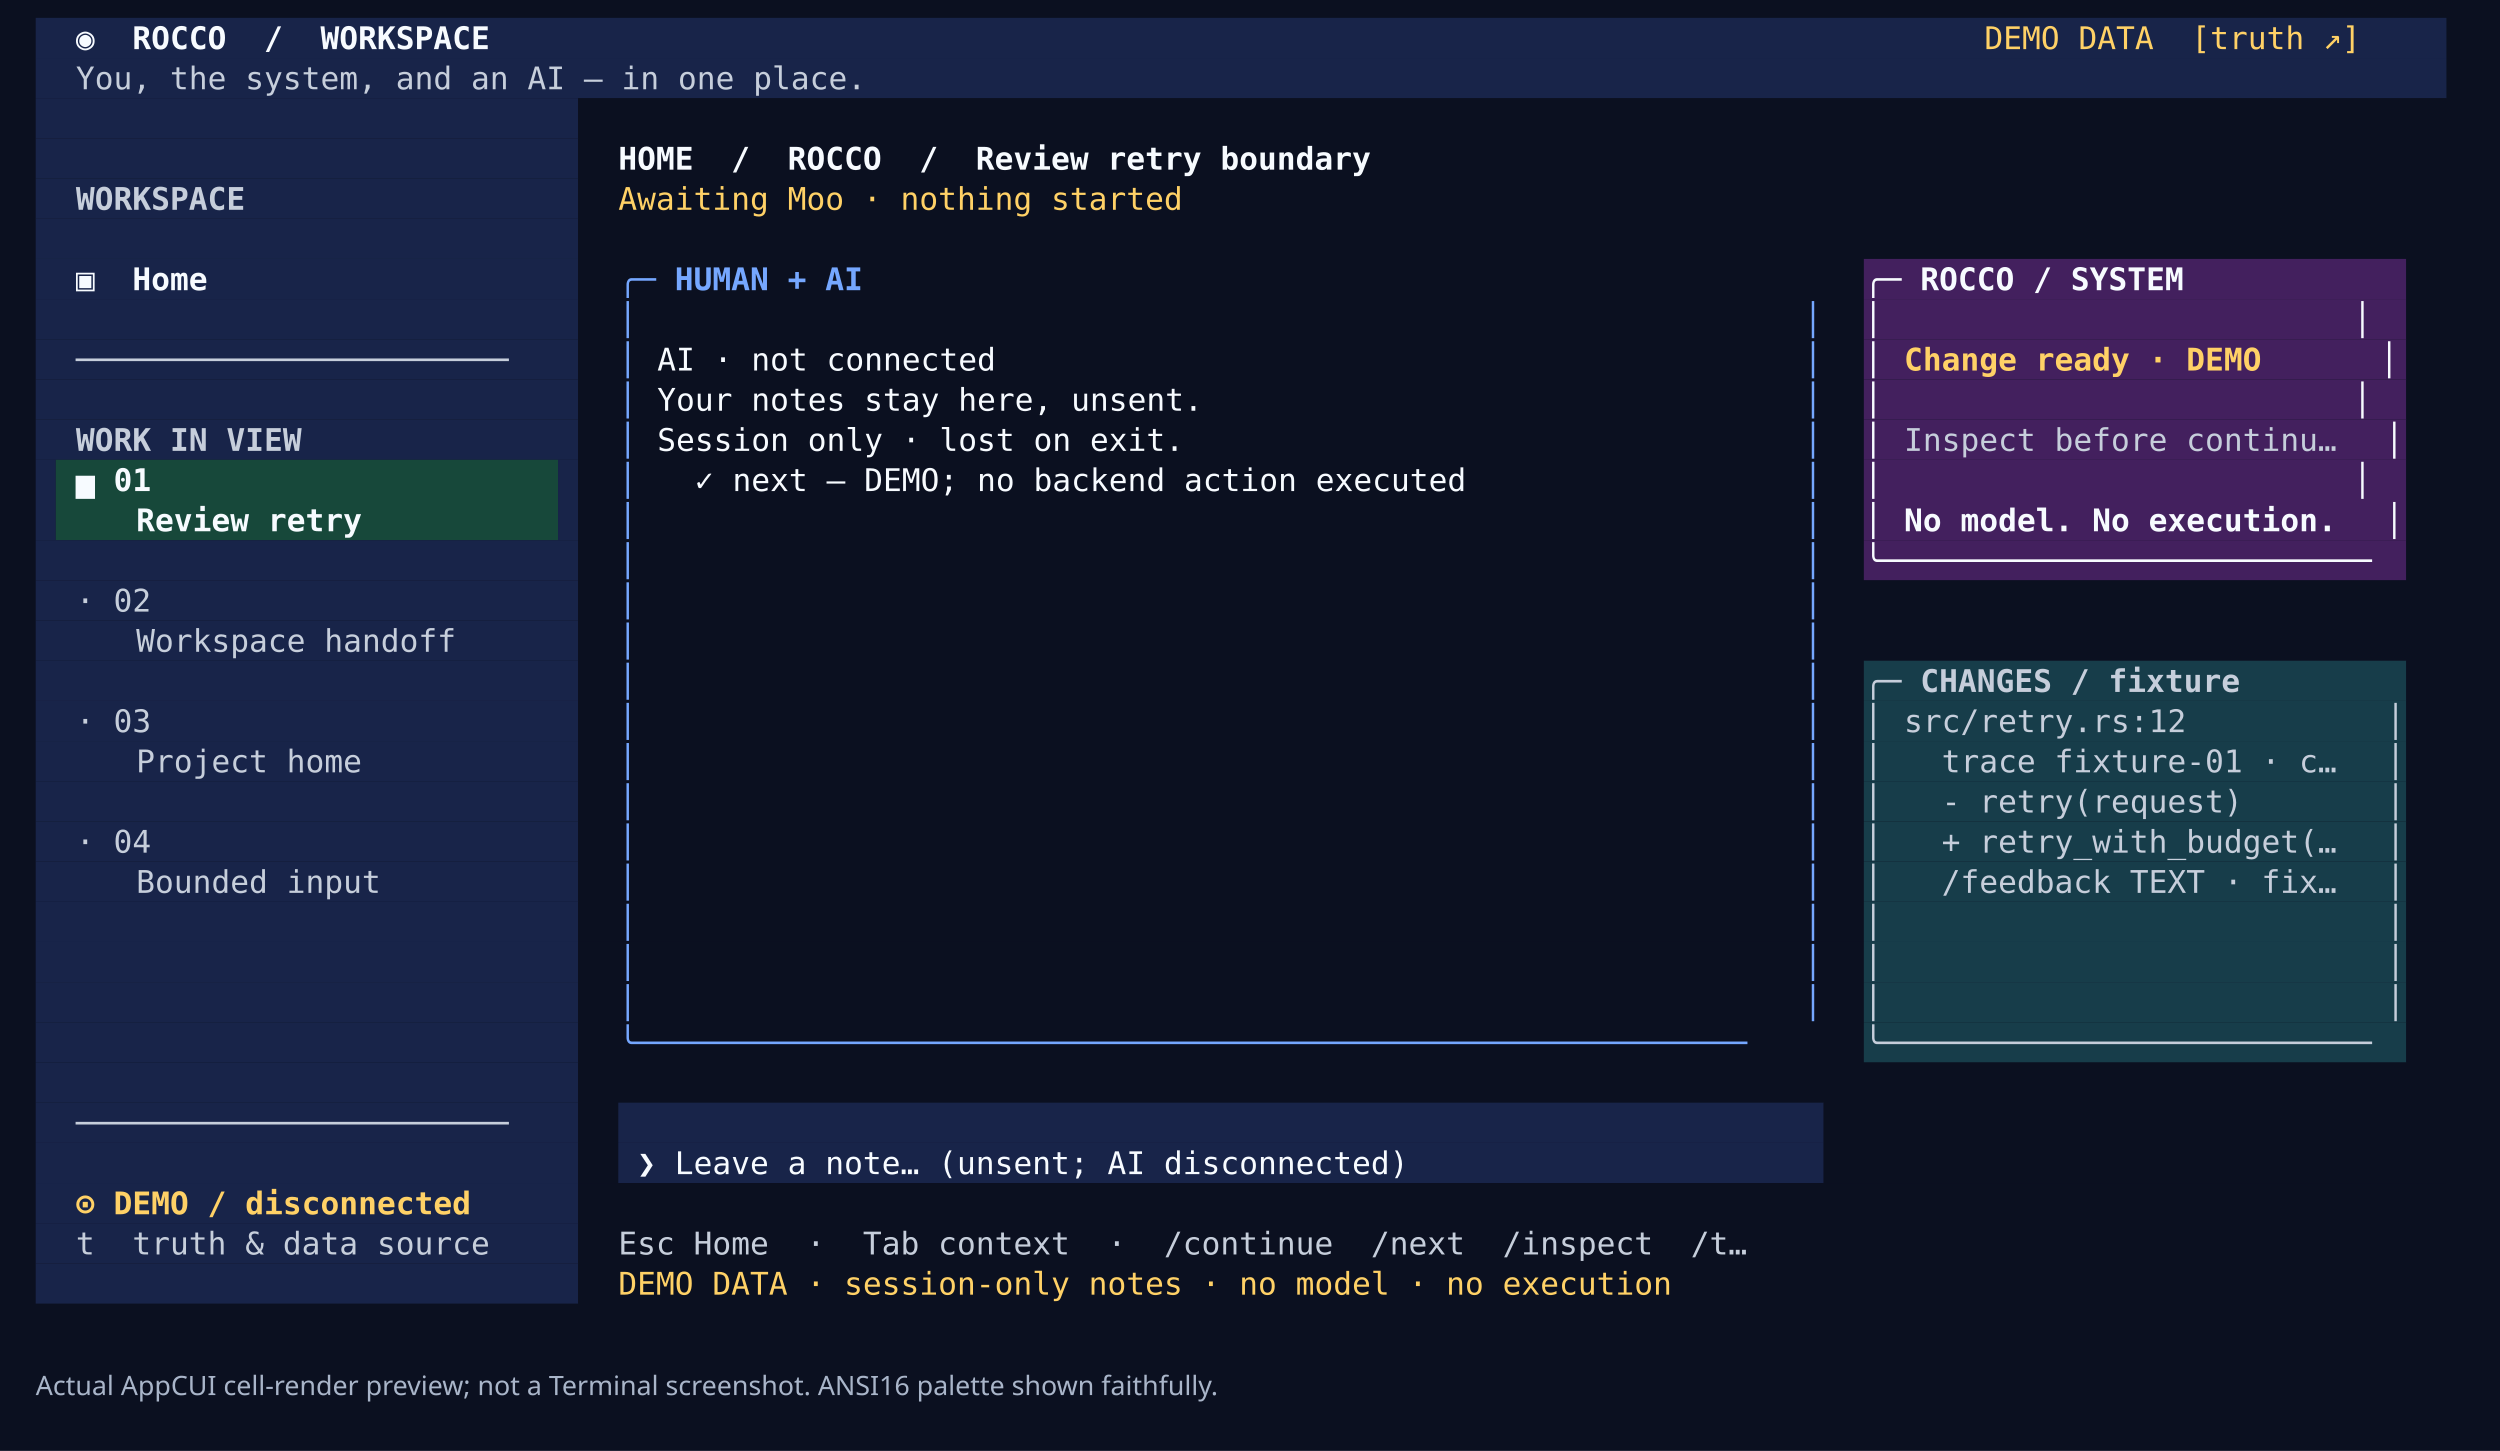
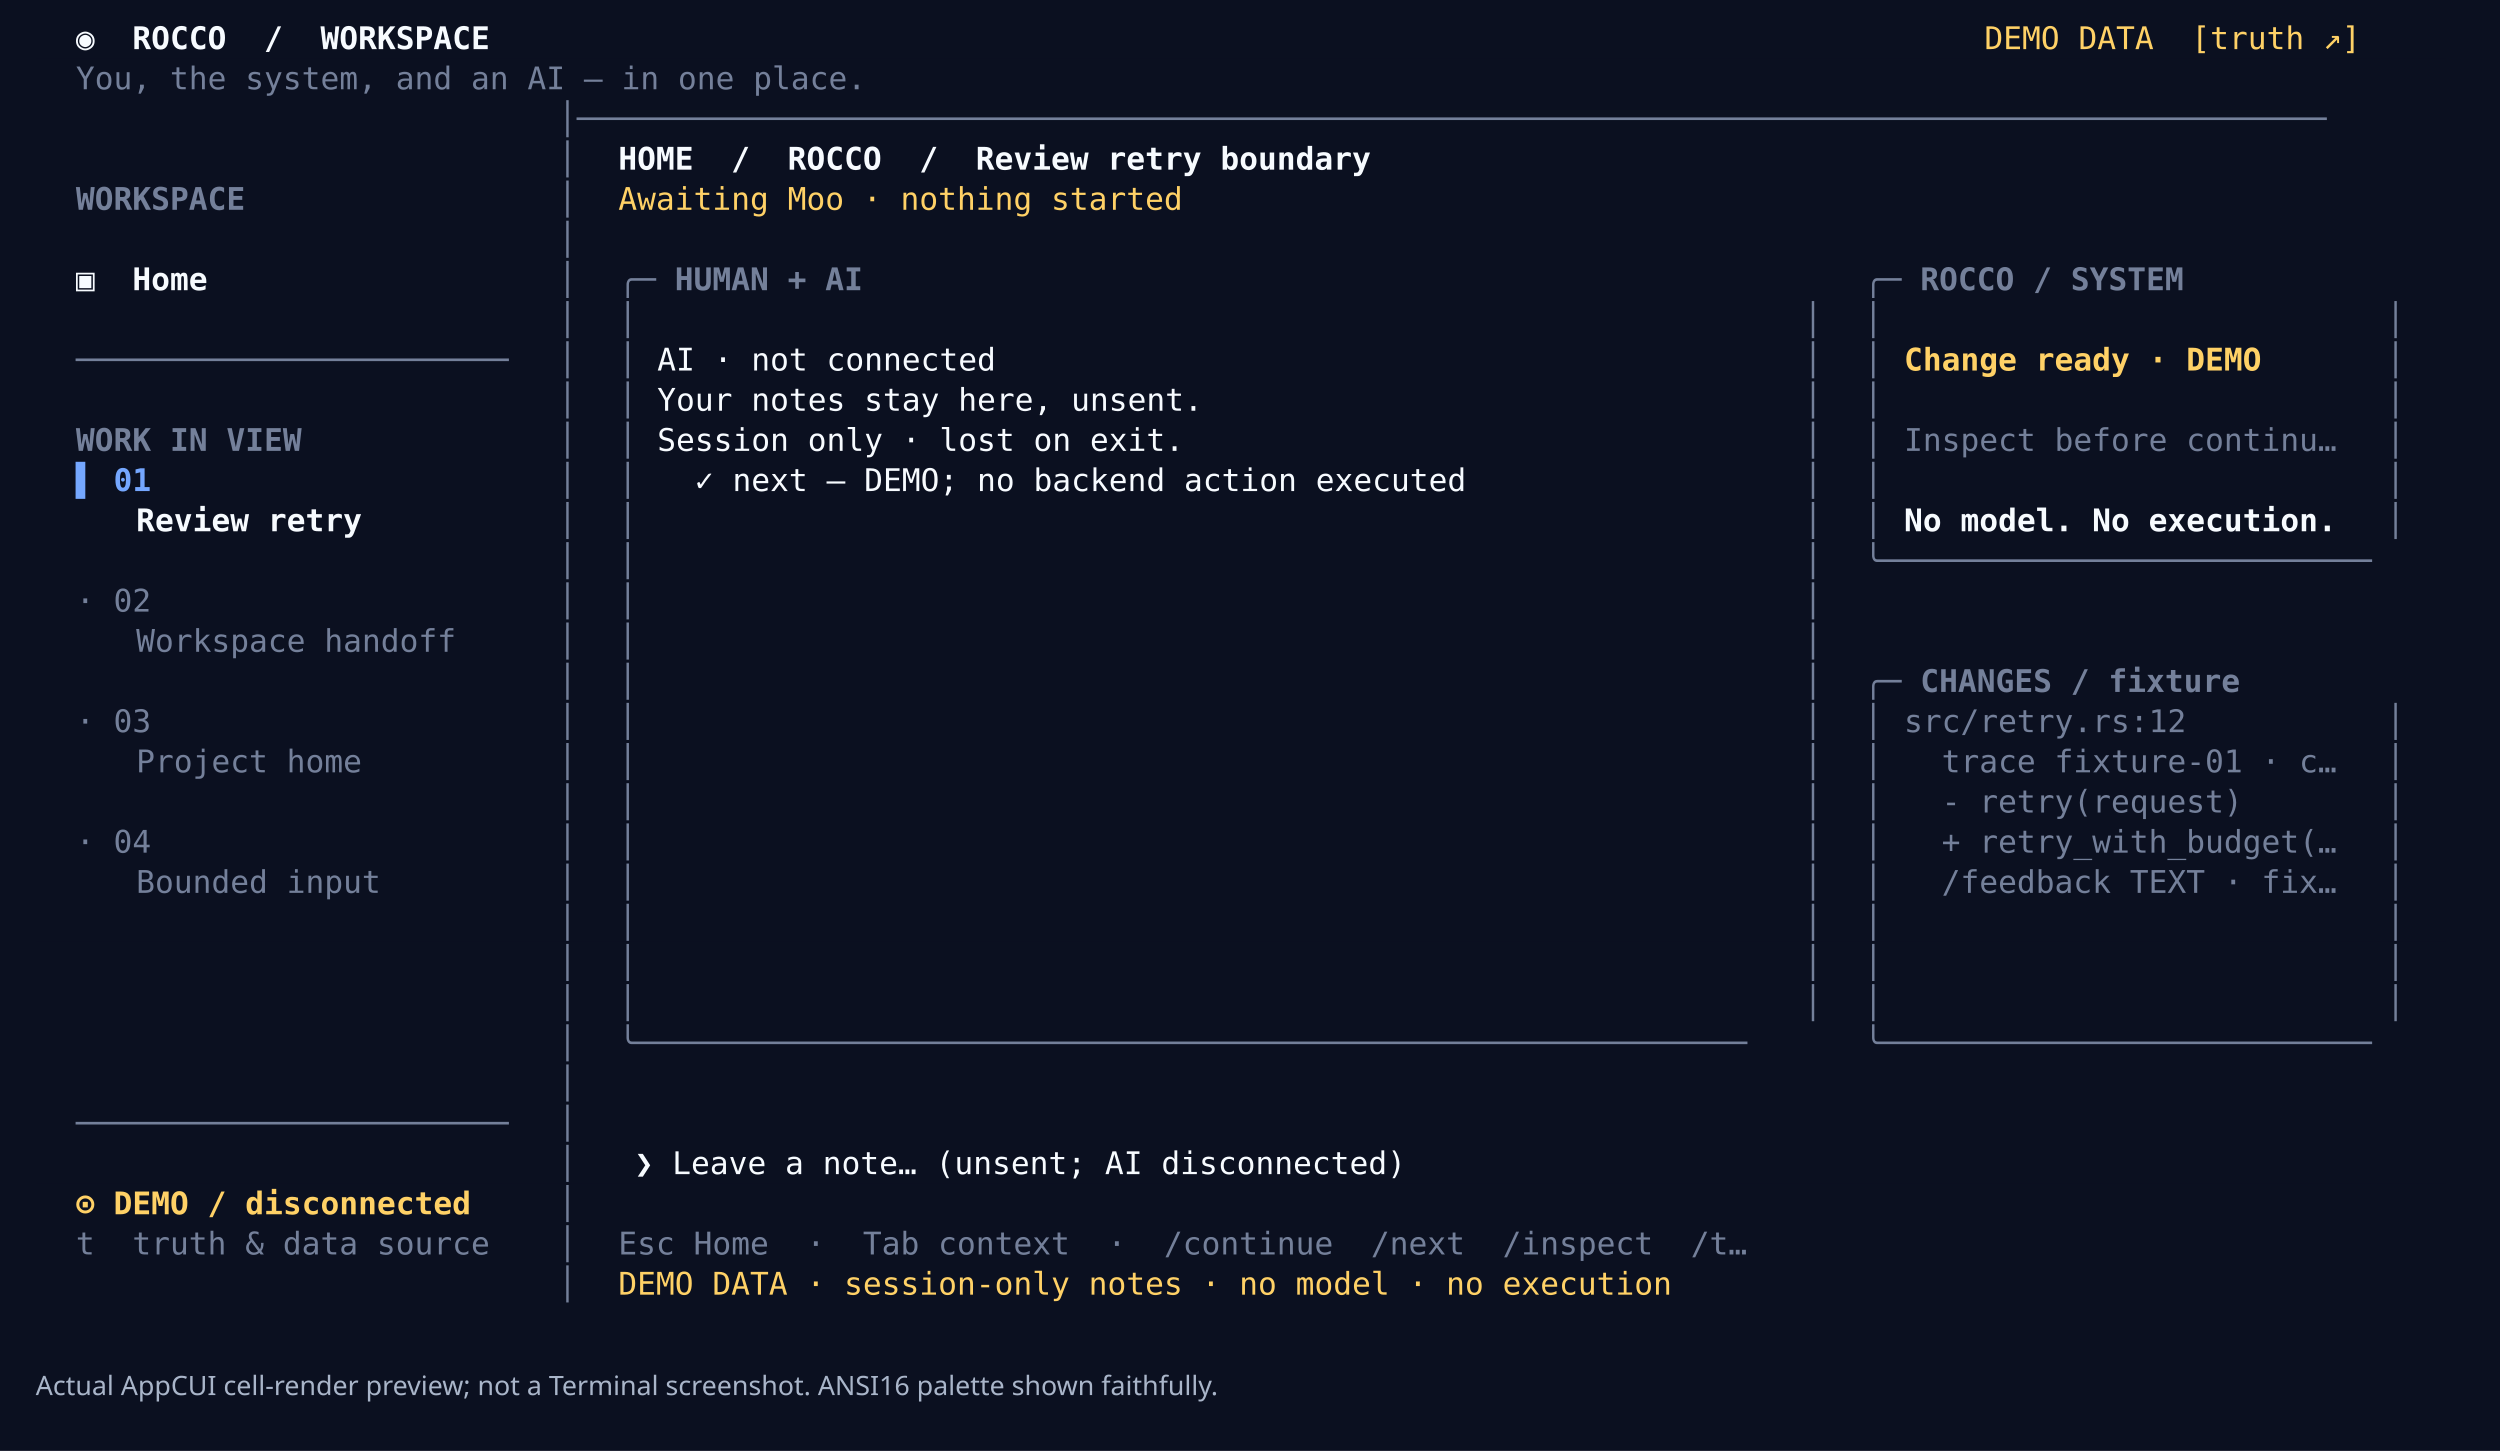
<svg xmlns="http://www.w3.org/2000/svg" width="1120" height="650" viewBox="0 0 1120 650">
  <rect width="1120" height="650" fill="#0b1020" />
-   <rect x="16" y="8" width="1080" height="18" fill="#182449" />
+   <rect x="16" y="8" width="1080" height="18" fill="#0b1020" />
  <text x="34" y="22" fill="#f7fbff" font-family="Menlo,monospace" font-size="14" xml:space="preserve" font-weight="700">◉  ROCCO  /  WORKSPACE</text>
  <text x="889" y="22" fill="#ffd166" font-family="Menlo,monospace" font-size="14" xml:space="preserve">DEMO DATA  [truth ↗]</text>
-   <rect x="16" y="26" width="1080" height="18" fill="#182449" />
-   <text x="34" y="40" fill="#c6cedb" font-family="Menlo,monospace" font-size="14" xml:space="preserve">You, the system, and an AI — in one place.</text>
-   <rect x="16" y="44" width="243" height="18" fill="#182449" />
-   <rect x="259" y="44" width="837" height="18" fill="#0b1020" />
-   <rect x="16" y="62" width="243" height="18" fill="#182449" />
-   <rect x="259" y="62" width="837" height="18" fill="#0b1020" />
+   <rect x="16" y="26" width="1080" height="18" fill="#0b1020" />
+   <text x="34" y="40" fill="#74809a" font-family="Menlo,monospace" font-size="14" xml:space="preserve">You, the system, and an AI — in one place.</text>
+   <rect x="16" y="44" width="1080" height="18" fill="#0b1020" />
+   <text x="250" y="58" fill="#74809a" font-family="Menlo,monospace" font-size="14" xml:space="preserve">│─────────────────────────────────────────────────────────────────────────────────────────────</text>
+   <rect x="16" y="62" width="1080" height="18" fill="#0b1020" />
+   <text x="250" y="76" fill="#74809a" font-family="Menlo,monospace" font-size="14" xml:space="preserve">│</text>
  <text x="277" y="76" fill="#f7fbff" font-family="Menlo,monospace" font-size="14" xml:space="preserve" font-weight="700">HOME  /  ROCCO  /  Review retry boundary</text>
-   <rect x="16" y="80" width="243" height="18" fill="#182449" />
-   <rect x="259" y="80" width="837" height="18" fill="#0b1020" />
-   <text x="34" y="94" fill="#c6cedb" font-family="Menlo,monospace" font-size="14" xml:space="preserve" font-weight="700">WORKSPACE</text>
+   <rect x="16" y="80" width="1080" height="18" fill="#0b1020" />
+   <text x="34" y="94" fill="#74809a" font-family="Menlo,monospace" font-size="14" xml:space="preserve" font-weight="700">WORKSPACE</text>
+   <text x="250" y="94" fill="#74809a" font-family="Menlo,monospace" font-size="14" xml:space="preserve">│</text>
  <text x="277" y="94" fill="#ffd166" font-family="Menlo,monospace" font-size="14" xml:space="preserve">Awaiting Moo · nothing started</text>
-   <rect x="16" y="98" width="243" height="18" fill="#182449" />
-   <rect x="259" y="98" width="837" height="18" fill="#0b1020" />
-   <rect x="16" y="116" width="243" height="18" fill="#182449" />
-   <rect x="259" y="116" width="576" height="18" fill="#0b1020" />
-   <rect x="835" y="116" width="243" height="18" fill="#43205e" />
-   <rect x="1078" y="116" width="18" height="18" fill="#0b1020" />
+   <rect x="16" y="98" width="1080" height="18" fill="#0b1020" />
+   <text x="250" y="112" fill="#74809a" font-family="Menlo,monospace" font-size="14" xml:space="preserve">│</text>
+   <rect x="16" y="116" width="1080" height="18" fill="#0b1020" />
  <text x="34" y="130" fill="#f7fbff" font-family="Menlo,monospace" font-size="14" xml:space="preserve" font-weight="700">▣  Home</text>
-   <text x="277" y="130" fill="#75a7ff" font-family="Menlo,monospace" font-size="14" xml:space="preserve" font-weight="700">╭─ HUMAN + AI </text>
-   <text x="835" y="130" fill="#f7fbff" font-family="Menlo,monospace" font-size="14" xml:space="preserve" font-weight="700">╭─ ROCCO / SYSTEM </text>
-   <rect x="16" y="134" width="243" height="18" fill="#182449" />
-   <rect x="259" y="134" width="576" height="18" fill="#0b1020" />
-   <rect x="835" y="134" width="243" height="18" fill="#43205e" />
-   <rect x="1078" y="134" width="18" height="18" fill="#0b1020" />
-   <text x="277" y="148" fill="#75a7ff" font-family="Menlo,monospace" font-size="14" xml:space="preserve">│</text>
-   <text x="808" y="148" fill="#75a7ff" font-family="Menlo,monospace" font-size="14" xml:space="preserve">│</text>
-   <text x="835" y="148" fill="#f7fbff" font-family="Menlo,monospace" font-size="14" xml:space="preserve">│                         │</text>
-   <rect x="16" y="152" width="243" height="18" fill="#182449" />
-   <rect x="259" y="152" width="576" height="18" fill="#0b1020" />
-   <rect x="835" y="152" width="243" height="18" fill="#43205e" />
-   <rect x="1078" y="152" width="18" height="18" fill="#0b1020" />
-   <text x="34" y="166" fill="#c6cedb" font-family="Menlo,monospace" font-size="14" xml:space="preserve">───────────────────────</text>
-   <text x="277" y="166" fill="#75a7ff" font-family="Menlo,monospace" font-size="14" xml:space="preserve">│</text>
+   <text x="250" y="130" fill="#74809a" font-family="Menlo,monospace" font-size="14" xml:space="preserve">│</text>
+   <text x="277" y="130" fill="#74809a" font-family="Menlo,monospace" font-size="14" xml:space="preserve" font-weight="700">╭─ HUMAN + AI </text>
+   <text x="835" y="130" fill="#74809a" font-family="Menlo,monospace" font-size="14" xml:space="preserve" font-weight="700">╭─ ROCCO / SYSTEM </text>
+   <rect x="16" y="134" width="1080" height="18" fill="#0b1020" />
+   <text x="250" y="148" fill="#74809a" font-family="Menlo,monospace" font-size="14" xml:space="preserve">│</text>
+   <text x="277" y="148" fill="#74809a" font-family="Menlo,monospace" font-size="14" xml:space="preserve">│</text>
+   <text x="808" y="148" fill="#74809a" font-family="Menlo,monospace" font-size="14" xml:space="preserve">│</text>
+   <text x="835" y="148" fill="#74809a" font-family="Menlo,monospace" font-size="14" xml:space="preserve">│</text>
+   <text x="1069" y="148" fill="#74809a" font-family="Menlo,monospace" font-size="14" xml:space="preserve">│</text>
+   <rect x="16" y="152" width="1080" height="18" fill="#0b1020" />
+   <text x="34" y="166" fill="#74809a" font-family="Menlo,monospace" font-size="14" xml:space="preserve">───────────────────────</text>
+   <text x="250" y="166" fill="#74809a" font-family="Menlo,monospace" font-size="14" xml:space="preserve">│</text>
+   <text x="277" y="166" fill="#74809a" font-family="Menlo,monospace" font-size="14" xml:space="preserve">│</text>
  <text x="286" y="166" fill="#f7fbff" font-family="Menlo,monospace" font-size="14" xml:space="preserve"> AI · not connected                                       </text>
-   <text x="808" y="166" fill="#75a7ff" font-family="Menlo,monospace" font-size="14" xml:space="preserve">│</text>
-   <text x="835" y="166" fill="#f7fbff" font-family="Menlo,monospace" font-size="14" xml:space="preserve">│ </text>
+   <text x="808" y="166" fill="#74809a" font-family="Menlo,monospace" font-size="14" xml:space="preserve">│</text>
+   <text x="835" y="166" fill="#74809a" font-family="Menlo,monospace" font-size="14" xml:space="preserve">│</text>
  <text x="853" y="166" fill="#ffd166" font-family="Menlo,monospace" font-size="14" xml:space="preserve" font-weight="700">Change ready · DEMO</text>
-   <text x="1024" y="166" fill="#f7fbff" font-family="Menlo,monospace" font-size="14" xml:space="preserve">     │</text>
-   <rect x="16" y="170" width="243" height="18" fill="#182449" />
-   <rect x="259" y="170" width="576" height="18" fill="#0b1020" />
-   <rect x="835" y="170" width="243" height="18" fill="#43205e" />
-   <rect x="1078" y="170" width="18" height="18" fill="#0b1020" />
-   <text x="277" y="184" fill="#75a7ff" font-family="Menlo,monospace" font-size="14" xml:space="preserve">│</text>
+   <text x="1069" y="166" fill="#74809a" font-family="Menlo,monospace" font-size="14" xml:space="preserve">│</text>
+   <rect x="16" y="170" width="1080" height="18" fill="#0b1020" />
+   <text x="250" y="184" fill="#74809a" font-family="Menlo,monospace" font-size="14" xml:space="preserve">│</text>
+   <text x="277" y="184" fill="#74809a" font-family="Menlo,monospace" font-size="14" xml:space="preserve">│</text>
  <text x="286" y="184" fill="#f7fbff" font-family="Menlo,monospace" font-size="14" xml:space="preserve"> Your notes stay here, unsent.                            </text>
-   <text x="808" y="184" fill="#75a7ff" font-family="Menlo,monospace" font-size="14" xml:space="preserve">│</text>
-   <text x="835" y="184" fill="#f7fbff" font-family="Menlo,monospace" font-size="14" xml:space="preserve">│                         │</text>
-   <rect x="16" y="188" width="243" height="18" fill="#182449" />
-   <rect x="259" y="188" width="576" height="18" fill="#0b1020" />
-   <rect x="835" y="188" width="243" height="18" fill="#43205e" />
-   <rect x="1078" y="188" width="18" height="18" fill="#0b1020" />
-   <text x="34" y="202" fill="#c6cedb" font-family="Menlo,monospace" font-size="14" xml:space="preserve" font-weight="700">WORK IN VIEW</text>
-   <text x="277" y="202" fill="#75a7ff" font-family="Menlo,monospace" font-size="14" xml:space="preserve">│</text>
+   <text x="808" y="184" fill="#74809a" font-family="Menlo,monospace" font-size="14" xml:space="preserve">│</text>
+   <text x="835" y="184" fill="#74809a" font-family="Menlo,monospace" font-size="14" xml:space="preserve">│</text>
+   <text x="1069" y="184" fill="#74809a" font-family="Menlo,monospace" font-size="14" xml:space="preserve">│</text>
+   <rect x="16" y="188" width="1080" height="18" fill="#0b1020" />
+   <text x="34" y="202" fill="#74809a" font-family="Menlo,monospace" font-size="14" xml:space="preserve" font-weight="700">WORK IN VIEW</text>
+   <text x="250" y="202" fill="#74809a" font-family="Menlo,monospace" font-size="14" xml:space="preserve">│</text>
+   <text x="277" y="202" fill="#74809a" font-family="Menlo,monospace" font-size="14" xml:space="preserve">│</text>
  <text x="286" y="202" fill="#f7fbff" font-family="Menlo,monospace" font-size="14" xml:space="preserve"> Session only · lost on exit.                             </text>
-   <text x="808" y="202" fill="#75a7ff" font-family="Menlo,monospace" font-size="14" xml:space="preserve">│</text>
-   <text x="835" y="202" fill="#f7fbff" font-family="Menlo,monospace" font-size="14" xml:space="preserve">│ </text>
-   <text x="853" y="202" fill="#c6cedb" font-family="Menlo,monospace" font-size="14" xml:space="preserve">Inspect before continu…</text>
-   <text x="1060" y="202" fill="#f7fbff" font-family="Menlo,monospace" font-size="14" xml:space="preserve"> │</text>
-   <rect x="16" y="206" width="9" height="18" fill="#182449" />
-   <rect x="25" y="206" width="225" height="18" fill="#17483a" />
-   <rect x="250" y="206" width="9" height="18" fill="#182449" />
-   <rect x="259" y="206" width="576" height="18" fill="#0b1020" />
-   <rect x="835" y="206" width="243" height="18" fill="#43205e" />
-   <rect x="1078" y="206" width="18" height="18" fill="#0b1020" />
-   <text x="34" y="220" fill="#f7fbff" font-family="Menlo,monospace" font-size="14" xml:space="preserve" font-weight="700">▅ 01</text>
-   <text x="277" y="220" fill="#75a7ff" font-family="Menlo,monospace" font-size="14" xml:space="preserve">│</text>
+   <text x="808" y="202" fill="#74809a" font-family="Menlo,monospace" font-size="14" xml:space="preserve">│</text>
+   <text x="835" y="202" fill="#74809a" font-family="Menlo,monospace" font-size="14" xml:space="preserve">│</text>
+   <text x="853" y="202" fill="#74809a" font-family="Menlo,monospace" font-size="14" xml:space="preserve">Inspect before continu…</text>
+   <text x="1069" y="202" fill="#74809a" font-family="Menlo,monospace" font-size="14" xml:space="preserve">│</text>
+   <rect x="16" y="206" width="1080" height="18" fill="#0b1020" />
+   <text x="34" y="220" fill="#75a7ff" font-family="Menlo,monospace" font-size="14" xml:space="preserve" font-weight="700">▌ 01</text>
+   <text x="250" y="220" fill="#74809a" font-family="Menlo,monospace" font-size="14" xml:space="preserve">│</text>
+   <text x="277" y="220" fill="#74809a" font-family="Menlo,monospace" font-size="14" xml:space="preserve">│</text>
  <text x="286" y="220" fill="#f7fbff" font-family="Menlo,monospace" font-size="14" xml:space="preserve">   ✓ next — DEMO; no backend action executed              </text>
-   <text x="808" y="220" fill="#75a7ff" font-family="Menlo,monospace" font-size="14" xml:space="preserve">│</text>
-   <text x="835" y="220" fill="#f7fbff" font-family="Menlo,monospace" font-size="14" xml:space="preserve">│                         │</text>
-   <rect x="16" y="224" width="9" height="18" fill="#182449" />
-   <rect x="25" y="224" width="225" height="18" fill="#17483a" />
-   <rect x="250" y="224" width="9" height="18" fill="#182449" />
-   <rect x="259" y="224" width="576" height="18" fill="#0b1020" />
-   <rect x="835" y="224" width="243" height="18" fill="#43205e" />
-   <rect x="1078" y="224" width="18" height="18" fill="#0b1020" />
+   <text x="808" y="220" fill="#74809a" font-family="Menlo,monospace" font-size="14" xml:space="preserve">│</text>
+   <text x="835" y="220" fill="#74809a" font-family="Menlo,monospace" font-size="14" xml:space="preserve">│</text>
+   <text x="1069" y="220" fill="#74809a" font-family="Menlo,monospace" font-size="14" xml:space="preserve">│</text>
+   <rect x="16" y="224" width="1080" height="18" fill="#0b1020" />
  <text x="61" y="238" fill="#f7fbff" font-family="Menlo,monospace" font-size="14" xml:space="preserve" font-weight="700">Review retry</text>
-   <text x="277" y="238" fill="#75a7ff" font-family="Menlo,monospace" font-size="14" xml:space="preserve">│</text>
-   <text x="808" y="238" fill="#75a7ff" font-family="Menlo,monospace" font-size="14" xml:space="preserve">│</text>
-   <text x="835" y="238" fill="#f7fbff" font-family="Menlo,monospace" font-size="14" xml:space="preserve">│ </text>
+   <text x="250" y="238" fill="#74809a" font-family="Menlo,monospace" font-size="14" xml:space="preserve">│</text>
+   <text x="277" y="238" fill="#74809a" font-family="Menlo,monospace" font-size="14" xml:space="preserve">│</text>
+   <text x="808" y="238" fill="#74809a" font-family="Menlo,monospace" font-size="14" xml:space="preserve">│</text>
+   <text x="835" y="238" fill="#74809a" font-family="Menlo,monospace" font-size="14" xml:space="preserve">│</text>
  <text x="853" y="238" fill="#f7fbff" font-family="Menlo,monospace" font-size="14" xml:space="preserve" font-weight="700">No model. No execution.</text>
-   <text x="1060" y="238" fill="#f7fbff" font-family="Menlo,monospace" font-size="14" xml:space="preserve"> │</text>
-   <rect x="16" y="242" width="243" height="18" fill="#182449" />
-   <rect x="259" y="242" width="576" height="18" fill="#0b1020" />
-   <rect x="835" y="242" width="243" height="18" fill="#43205e" />
-   <rect x="1078" y="242" width="18" height="18" fill="#0b1020" />
-   <text x="277" y="256" fill="#75a7ff" font-family="Menlo,monospace" font-size="14" xml:space="preserve">│</text>
-   <text x="808" y="256" fill="#75a7ff" font-family="Menlo,monospace" font-size="14" xml:space="preserve">│</text>
-   <text x="835" y="256" fill="#f7fbff" font-family="Menlo,monospace" font-size="14" xml:space="preserve">╰──────────────────────────</text>
-   <rect x="16" y="260" width="243" height="18" fill="#182449" />
-   <rect x="259" y="260" width="837" height="18" fill="#0b1020" />
-   <text x="34" y="274" fill="#c6cedb" font-family="Menlo,monospace" font-size="14" xml:space="preserve">· 02</text>
-   <text x="277" y="274" fill="#75a7ff" font-family="Menlo,monospace" font-size="14" xml:space="preserve">│</text>
-   <text x="808" y="274" fill="#75a7ff" font-family="Menlo,monospace" font-size="14" xml:space="preserve">│</text>
-   <rect x="16" y="278" width="243" height="18" fill="#182449" />
-   <rect x="259" y="278" width="837" height="18" fill="#0b1020" />
-   <text x="61" y="292" fill="#c6cedb" font-family="Menlo,monospace" font-size="14" xml:space="preserve">Workspace handoff</text>
-   <text x="277" y="292" fill="#75a7ff" font-family="Menlo,monospace" font-size="14" xml:space="preserve">│</text>
-   <text x="808" y="292" fill="#75a7ff" font-family="Menlo,monospace" font-size="14" xml:space="preserve">│</text>
-   <rect x="16" y="296" width="243" height="18" fill="#182449" />
-   <rect x="259" y="296" width="576" height="18" fill="#0b1020" />
-   <rect x="835" y="296" width="243" height="18" fill="#173d4a" />
-   <rect x="1078" y="296" width="18" height="18" fill="#0b1020" />
-   <text x="277" y="310" fill="#75a7ff" font-family="Menlo,monospace" font-size="14" xml:space="preserve">│</text>
-   <text x="808" y="310" fill="#75a7ff" font-family="Menlo,monospace" font-size="14" xml:space="preserve">│</text>
-   <text x="835" y="310" fill="#c6cedb" font-family="Menlo,monospace" font-size="14" xml:space="preserve" font-weight="700">╭─ CHANGES / fixture </text>
-   <rect x="16" y="314" width="243" height="18" fill="#182449" />
-   <rect x="259" y="314" width="576" height="18" fill="#0b1020" />
-   <rect x="835" y="314" width="243" height="18" fill="#173d4a" />
-   <rect x="1078" y="314" width="18" height="18" fill="#0b1020" />
-   <text x="34" y="328" fill="#c6cedb" font-family="Menlo,monospace" font-size="14" xml:space="preserve">· 03</text>
-   <text x="277" y="328" fill="#75a7ff" font-family="Menlo,monospace" font-size="14" xml:space="preserve">│</text>
-   <text x="808" y="328" fill="#75a7ff" font-family="Menlo,monospace" font-size="14" xml:space="preserve">│</text>
-   <text x="835" y="328" fill="#c6cedb" font-family="Menlo,monospace" font-size="14" xml:space="preserve">│</text>
-   <text x="853" y="328" fill="#c6cedb" font-family="Menlo,monospace" font-size="14" xml:space="preserve">src/retry.rs:12</text>
-   <text x="1069" y="328" fill="#c6cedb" font-family="Menlo,monospace" font-size="14" xml:space="preserve">│</text>
-   <rect x="16" y="332" width="243" height="18" fill="#182449" />
-   <rect x="259" y="332" width="576" height="18" fill="#0b1020" />
-   <rect x="835" y="332" width="243" height="18" fill="#173d4a" />
-   <rect x="1078" y="332" width="18" height="18" fill="#0b1020" />
-   <text x="61" y="346" fill="#c6cedb" font-family="Menlo,monospace" font-size="14" xml:space="preserve">Project home</text>
-   <text x="277" y="346" fill="#75a7ff" font-family="Menlo,monospace" font-size="14" xml:space="preserve">│</text>
-   <text x="808" y="346" fill="#75a7ff" font-family="Menlo,monospace" font-size="14" xml:space="preserve">│</text>
-   <text x="835" y="346" fill="#c6cedb" font-family="Menlo,monospace" font-size="14" xml:space="preserve">│</text>
-   <text x="853" y="346" fill="#c6cedb" font-family="Menlo,monospace" font-size="14" xml:space="preserve">  trace fixture-01 · c…</text>
-   <text x="1069" y="346" fill="#c6cedb" font-family="Menlo,monospace" font-size="14" xml:space="preserve">│</text>
-   <rect x="16" y="350" width="243" height="18" fill="#182449" />
-   <rect x="259" y="350" width="576" height="18" fill="#0b1020" />
-   <rect x="835" y="350" width="243" height="18" fill="#173d4a" />
-   <rect x="1078" y="350" width="18" height="18" fill="#0b1020" />
-   <text x="277" y="364" fill="#75a7ff" font-family="Menlo,monospace" font-size="14" xml:space="preserve">│</text>
-   <text x="808" y="364" fill="#75a7ff" font-family="Menlo,monospace" font-size="14" xml:space="preserve">│</text>
-   <text x="835" y="364" fill="#c6cedb" font-family="Menlo,monospace" font-size="14" xml:space="preserve">│</text>
-   <text x="853" y="364" fill="#c6cedb" font-family="Menlo,monospace" font-size="14" xml:space="preserve">  - retry(request)</text>
-   <text x="1069" y="364" fill="#c6cedb" font-family="Menlo,monospace" font-size="14" xml:space="preserve">│</text>
-   <rect x="16" y="368" width="243" height="18" fill="#182449" />
-   <rect x="259" y="368" width="576" height="18" fill="#0b1020" />
-   <rect x="835" y="368" width="243" height="18" fill="#173d4a" />
-   <rect x="1078" y="368" width="18" height="18" fill="#0b1020" />
-   <text x="34" y="382" fill="#c6cedb" font-family="Menlo,monospace" font-size="14" xml:space="preserve">· 04</text>
-   <text x="277" y="382" fill="#75a7ff" font-family="Menlo,monospace" font-size="14" xml:space="preserve">│</text>
-   <text x="808" y="382" fill="#75a7ff" font-family="Menlo,monospace" font-size="14" xml:space="preserve">│</text>
-   <text x="835" y="382" fill="#c6cedb" font-family="Menlo,monospace" font-size="14" xml:space="preserve">│</text>
-   <text x="853" y="382" fill="#c6cedb" font-family="Menlo,monospace" font-size="14" xml:space="preserve">  + retry_with_budget(…</text>
-   <text x="1069" y="382" fill="#c6cedb" font-family="Menlo,monospace" font-size="14" xml:space="preserve">│</text>
-   <rect x="16" y="386" width="243" height="18" fill="#182449" />
-   <rect x="259" y="386" width="576" height="18" fill="#0b1020" />
-   <rect x="835" y="386" width="243" height="18" fill="#173d4a" />
-   <rect x="1078" y="386" width="18" height="18" fill="#0b1020" />
-   <text x="61" y="400" fill="#c6cedb" font-family="Menlo,monospace" font-size="14" xml:space="preserve">Bounded input</text>
-   <text x="277" y="400" fill="#75a7ff" font-family="Menlo,monospace" font-size="14" xml:space="preserve">│</text>
-   <text x="808" y="400" fill="#75a7ff" font-family="Menlo,monospace" font-size="14" xml:space="preserve">│</text>
-   <text x="835" y="400" fill="#c6cedb" font-family="Menlo,monospace" font-size="14" xml:space="preserve">│</text>
-   <text x="853" y="400" fill="#c6cedb" font-family="Menlo,monospace" font-size="14" xml:space="preserve">  /feedback TEXT · fix…</text>
-   <text x="1069" y="400" fill="#c6cedb" font-family="Menlo,monospace" font-size="14" xml:space="preserve">│</text>
-   <rect x="16" y="404" width="243" height="18" fill="#182449" />
-   <rect x="259" y="404" width="576" height="18" fill="#0b1020" />
-   <rect x="835" y="404" width="243" height="18" fill="#173d4a" />
-   <rect x="1078" y="404" width="18" height="18" fill="#0b1020" />
-   <text x="277" y="418" fill="#75a7ff" font-family="Menlo,monospace" font-size="14" xml:space="preserve">│</text>
-   <text x="808" y="418" fill="#75a7ff" font-family="Menlo,monospace" font-size="14" xml:space="preserve">│</text>
-   <text x="835" y="418" fill="#c6cedb" font-family="Menlo,monospace" font-size="14" xml:space="preserve">│</text>
-   <text x="1069" y="418" fill="#c6cedb" font-family="Menlo,monospace" font-size="14" xml:space="preserve">│</text>
-   <rect x="16" y="422" width="243" height="18" fill="#182449" />
-   <rect x="259" y="422" width="576" height="18" fill="#0b1020" />
-   <rect x="835" y="422" width="243" height="18" fill="#173d4a" />
-   <rect x="1078" y="422" width="18" height="18" fill="#0b1020" />
-   <text x="277" y="436" fill="#75a7ff" font-family="Menlo,monospace" font-size="14" xml:space="preserve">│</text>
-   <text x="808" y="436" fill="#75a7ff" font-family="Menlo,monospace" font-size="14" xml:space="preserve">│</text>
-   <text x="835" y="436" fill="#c6cedb" font-family="Menlo,monospace" font-size="14" xml:space="preserve">│</text>
-   <text x="1069" y="436" fill="#c6cedb" font-family="Menlo,monospace" font-size="14" xml:space="preserve">│</text>
-   <rect x="16" y="440" width="243" height="18" fill="#182449" />
-   <rect x="259" y="440" width="576" height="18" fill="#0b1020" />
-   <rect x="835" y="440" width="243" height="18" fill="#173d4a" />
-   <rect x="1078" y="440" width="18" height="18" fill="#0b1020" />
-   <text x="277" y="454" fill="#75a7ff" font-family="Menlo,monospace" font-size="14" xml:space="preserve">│</text>
-   <text x="808" y="454" fill="#75a7ff" font-family="Menlo,monospace" font-size="14" xml:space="preserve">│</text>
-   <text x="835" y="454" fill="#c6cedb" font-family="Menlo,monospace" font-size="14" xml:space="preserve">│</text>
-   <text x="1069" y="454" fill="#c6cedb" font-family="Menlo,monospace" font-size="14" xml:space="preserve">│</text>
-   <rect x="16" y="458" width="243" height="18" fill="#182449" />
-   <rect x="259" y="458" width="576" height="18" fill="#0b1020" />
-   <rect x="835" y="458" width="243" height="18" fill="#173d4a" />
-   <rect x="1078" y="458" width="18" height="18" fill="#0b1020" />
-   <text x="277" y="472" fill="#75a7ff" font-family="Menlo,monospace" font-size="14" xml:space="preserve">╰───────────────────────────────────────────────────────────</text>
-   <text x="835" y="472" fill="#c6cedb" font-family="Menlo,monospace" font-size="14" xml:space="preserve">╰──────────────────────────</text>
-   <rect x="16" y="476" width="243" height="18" fill="#182449" />
-   <rect x="259" y="476" width="837" height="18" fill="#0b1020" />
-   <rect x="16" y="494" width="243" height="18" fill="#182449" />
-   <rect x="259" y="494" width="18" height="18" fill="#0b1020" />
-   <rect x="277" y="494" width="540" height="18" fill="#182449" />
-   <rect x="817" y="494" width="279" height="18" fill="#0b1020" />
-   <text x="34" y="508" fill="#c6cedb" font-family="Menlo,monospace" font-size="14" xml:space="preserve">───────────────────────</text>
-   <rect x="16" y="512" width="243" height="18" fill="#182449" />
-   <rect x="259" y="512" width="18" height="18" fill="#0b1020" />
-   <rect x="277" y="512" width="540" height="18" fill="#182449" />
-   <rect x="817" y="512" width="279" height="18" fill="#0b1020" />
-   <text x="277" y="526" fill="#f7fbff" font-family="Menlo,monospace" font-size="14" xml:space="preserve"> ❯ Leave a note… (unsent; AI disconnected)                  </text>
-   <rect x="16" y="530" width="243" height="18" fill="#182449" />
-   <rect x="259" y="530" width="837" height="18" fill="#0b1020" />
+   <text x="1069" y="238" fill="#74809a" font-family="Menlo,monospace" font-size="14" xml:space="preserve">│</text>
+   <rect x="16" y="242" width="1080" height="18" fill="#0b1020" />
+   <text x="250" y="256" fill="#74809a" font-family="Menlo,monospace" font-size="14" xml:space="preserve">│</text>
+   <text x="277" y="256" fill="#74809a" font-family="Menlo,monospace" font-size="14" xml:space="preserve">│</text>
+   <text x="808" y="256" fill="#74809a" font-family="Menlo,monospace" font-size="14" xml:space="preserve">│</text>
+   <text x="835" y="256" fill="#74809a" font-family="Menlo,monospace" font-size="14" xml:space="preserve">╰──────────────────────────</text>
+   <rect x="16" y="260" width="1080" height="18" fill="#0b1020" />
+   <text x="34" y="274" fill="#74809a" font-family="Menlo,monospace" font-size="14" xml:space="preserve">· 02</text>
+   <text x="250" y="274" fill="#74809a" font-family="Menlo,monospace" font-size="14" xml:space="preserve">│</text>
+   <text x="277" y="274" fill="#74809a" font-family="Menlo,monospace" font-size="14" xml:space="preserve">│</text>
+   <text x="808" y="274" fill="#74809a" font-family="Menlo,monospace" font-size="14" xml:space="preserve">│</text>
+   <rect x="16" y="278" width="1080" height="18" fill="#0b1020" />
+   <text x="61" y="292" fill="#74809a" font-family="Menlo,monospace" font-size="14" xml:space="preserve">Workspace handoff</text>
+   <text x="250" y="292" fill="#74809a" font-family="Menlo,monospace" font-size="14" xml:space="preserve">│</text>
+   <text x="277" y="292" fill="#74809a" font-family="Menlo,monospace" font-size="14" xml:space="preserve">│</text>
+   <text x="808" y="292" fill="#74809a" font-family="Menlo,monospace" font-size="14" xml:space="preserve">│</text>
+   <rect x="16" y="296" width="1080" height="18" fill="#0b1020" />
+   <text x="250" y="310" fill="#74809a" font-family="Menlo,monospace" font-size="14" xml:space="preserve">│</text>
+   <text x="277" y="310" fill="#74809a" font-family="Menlo,monospace" font-size="14" xml:space="preserve">│</text>
+   <text x="808" y="310" fill="#74809a" font-family="Menlo,monospace" font-size="14" xml:space="preserve">│</text>
+   <text x="835" y="310" fill="#74809a" font-family="Menlo,monospace" font-size="14" xml:space="preserve" font-weight="700">╭─ CHANGES / fixture </text>
+   <rect x="16" y="314" width="1080" height="18" fill="#0b1020" />
+   <text x="34" y="328" fill="#74809a" font-family="Menlo,monospace" font-size="14" xml:space="preserve">· 03</text>
+   <text x="250" y="328" fill="#74809a" font-family="Menlo,monospace" font-size="14" xml:space="preserve">│</text>
+   <text x="277" y="328" fill="#74809a" font-family="Menlo,monospace" font-size="14" xml:space="preserve">│</text>
+   <text x="808" y="328" fill="#74809a" font-family="Menlo,monospace" font-size="14" xml:space="preserve">│</text>
+   <text x="835" y="328" fill="#74809a" font-family="Menlo,monospace" font-size="14" xml:space="preserve">│</text>
+   <text x="853" y="328" fill="#74809a" font-family="Menlo,monospace" font-size="14" xml:space="preserve">src/retry.rs:12</text>
+   <text x="1069" y="328" fill="#74809a" font-family="Menlo,monospace" font-size="14" xml:space="preserve">│</text>
+   <rect x="16" y="332" width="1080" height="18" fill="#0b1020" />
+   <text x="61" y="346" fill="#74809a" font-family="Menlo,monospace" font-size="14" xml:space="preserve">Project home</text>
+   <text x="250" y="346" fill="#74809a" font-family="Menlo,monospace" font-size="14" xml:space="preserve">│</text>
+   <text x="277" y="346" fill="#74809a" font-family="Menlo,monospace" font-size="14" xml:space="preserve">│</text>
+   <text x="808" y="346" fill="#74809a" font-family="Menlo,monospace" font-size="14" xml:space="preserve">│</text>
+   <text x="835" y="346" fill="#74809a" font-family="Menlo,monospace" font-size="14" xml:space="preserve">│</text>
+   <text x="853" y="346" fill="#74809a" font-family="Menlo,monospace" font-size="14" xml:space="preserve">  trace fixture-01 · c…</text>
+   <text x="1069" y="346" fill="#74809a" font-family="Menlo,monospace" font-size="14" xml:space="preserve">│</text>
+   <rect x="16" y="350" width="1080" height="18" fill="#0b1020" />
+   <text x="250" y="364" fill="#74809a" font-family="Menlo,monospace" font-size="14" xml:space="preserve">│</text>
+   <text x="277" y="364" fill="#74809a" font-family="Menlo,monospace" font-size="14" xml:space="preserve">│</text>
+   <text x="808" y="364" fill="#74809a" font-family="Menlo,monospace" font-size="14" xml:space="preserve">│</text>
+   <text x="835" y="364" fill="#74809a" font-family="Menlo,monospace" font-size="14" xml:space="preserve">│</text>
+   <text x="853" y="364" fill="#74809a" font-family="Menlo,monospace" font-size="14" xml:space="preserve">  - retry(request)</text>
+   <text x="1069" y="364" fill="#74809a" font-family="Menlo,monospace" font-size="14" xml:space="preserve">│</text>
+   <rect x="16" y="368" width="1080" height="18" fill="#0b1020" />
+   <text x="34" y="382" fill="#74809a" font-family="Menlo,monospace" font-size="14" xml:space="preserve">· 04</text>
+   <text x="250" y="382" fill="#74809a" font-family="Menlo,monospace" font-size="14" xml:space="preserve">│</text>
+   <text x="277" y="382" fill="#74809a" font-family="Menlo,monospace" font-size="14" xml:space="preserve">│</text>
+   <text x="808" y="382" fill="#74809a" font-family="Menlo,monospace" font-size="14" xml:space="preserve">│</text>
+   <text x="835" y="382" fill="#74809a" font-family="Menlo,monospace" font-size="14" xml:space="preserve">│</text>
+   <text x="853" y="382" fill="#74809a" font-family="Menlo,monospace" font-size="14" xml:space="preserve">  + retry_with_budget(…</text>
+   <text x="1069" y="382" fill="#74809a" font-family="Menlo,monospace" font-size="14" xml:space="preserve">│</text>
+   <rect x="16" y="386" width="1080" height="18" fill="#0b1020" />
+   <text x="61" y="400" fill="#74809a" font-family="Menlo,monospace" font-size="14" xml:space="preserve">Bounded input</text>
+   <text x="250" y="400" fill="#74809a" font-family="Menlo,monospace" font-size="14" xml:space="preserve">│</text>
+   <text x="277" y="400" fill="#74809a" font-family="Menlo,monospace" font-size="14" xml:space="preserve">│</text>
+   <text x="808" y="400" fill="#74809a" font-family="Menlo,monospace" font-size="14" xml:space="preserve">│</text>
+   <text x="835" y="400" fill="#74809a" font-family="Menlo,monospace" font-size="14" xml:space="preserve">│</text>
+   <text x="853" y="400" fill="#74809a" font-family="Menlo,monospace" font-size="14" xml:space="preserve">  /feedback TEXT · fix…</text>
+   <text x="1069" y="400" fill="#74809a" font-family="Menlo,monospace" font-size="14" xml:space="preserve">│</text>
+   <rect x="16" y="404" width="1080" height="18" fill="#0b1020" />
+   <text x="250" y="418" fill="#74809a" font-family="Menlo,monospace" font-size="14" xml:space="preserve">│</text>
+   <text x="277" y="418" fill="#74809a" font-family="Menlo,monospace" font-size="14" xml:space="preserve">│</text>
+   <text x="808" y="418" fill="#74809a" font-family="Menlo,monospace" font-size="14" xml:space="preserve">│</text>
+   <text x="835" y="418" fill="#74809a" font-family="Menlo,monospace" font-size="14" xml:space="preserve">│</text>
+   <text x="1069" y="418" fill="#74809a" font-family="Menlo,monospace" font-size="14" xml:space="preserve">│</text>
+   <rect x="16" y="422" width="1080" height="18" fill="#0b1020" />
+   <text x="250" y="436" fill="#74809a" font-family="Menlo,monospace" font-size="14" xml:space="preserve">│</text>
+   <text x="277" y="436" fill="#74809a" font-family="Menlo,monospace" font-size="14" xml:space="preserve">│</text>
+   <text x="808" y="436" fill="#74809a" font-family="Menlo,monospace" font-size="14" xml:space="preserve">│</text>
+   <text x="835" y="436" fill="#74809a" font-family="Menlo,monospace" font-size="14" xml:space="preserve">│</text>
+   <text x="1069" y="436" fill="#74809a" font-family="Menlo,monospace" font-size="14" xml:space="preserve">│</text>
+   <rect x="16" y="440" width="1080" height="18" fill="#0b1020" />
+   <text x="250" y="454" fill="#74809a" font-family="Menlo,monospace" font-size="14" xml:space="preserve">│</text>
+   <text x="277" y="454" fill="#74809a" font-family="Menlo,monospace" font-size="14" xml:space="preserve">│</text>
+   <text x="808" y="454" fill="#74809a" font-family="Menlo,monospace" font-size="14" xml:space="preserve">│</text>
+   <text x="835" y="454" fill="#74809a" font-family="Menlo,monospace" font-size="14" xml:space="preserve">│</text>
+   <text x="1069" y="454" fill="#74809a" font-family="Menlo,monospace" font-size="14" xml:space="preserve">│</text>
+   <rect x="16" y="458" width="1080" height="18" fill="#0b1020" />
+   <text x="250" y="472" fill="#74809a" font-family="Menlo,monospace" font-size="14" xml:space="preserve">│</text>
+   <text x="277" y="472" fill="#74809a" font-family="Menlo,monospace" font-size="14" xml:space="preserve">╰───────────────────────────────────────────────────────────</text>
+   <text x="835" y="472" fill="#74809a" font-family="Menlo,monospace" font-size="14" xml:space="preserve">╰──────────────────────────</text>
+   <rect x="16" y="476" width="1080" height="18" fill="#0b1020" />
+   <text x="250" y="490" fill="#74809a" font-family="Menlo,monospace" font-size="14" xml:space="preserve">│</text>
+   <rect x="16" y="494" width="1080" height="18" fill="#0b1020" />
+   <text x="34" y="508" fill="#74809a" font-family="Menlo,monospace" font-size="14" xml:space="preserve">───────────────────────</text>
+   <text x="250" y="508" fill="#74809a" font-family="Menlo,monospace" font-size="14" xml:space="preserve">│</text>
+   <rect x="16" y="512" width="1080" height="18" fill="#0b1020" />
+   <text x="250" y="526" fill="#74809a" font-family="Menlo,monospace" font-size="14" xml:space="preserve">│</text>
+   <text x="259" y="526" fill="#f7fbff" font-family="Menlo,monospace" font-size="14" xml:space="preserve">   ❯ Leave a note… (unsent; AI disconnected)                                                 </text>
+   <rect x="16" y="530" width="1080" height="18" fill="#0b1020" />
  <text x="34" y="544" fill="#ffd166" font-family="Menlo,monospace" font-size="14" xml:space="preserve" font-weight="700">⊙ DEMO / disconnected</text>
-   <rect x="16" y="548" width="243" height="18" fill="#182449" />
-   <rect x="259" y="548" width="837" height="18" fill="#0b1020" />
-   <text x="34" y="562" fill="#c6cedb" font-family="Menlo,monospace" font-size="14" xml:space="preserve">t  truth &amp; data source</text>
-   <text x="277" y="562" fill="#c6cedb" font-family="Menlo,monospace" font-size="14" xml:space="preserve">Esc Home  ·  Tab context  ·  /continue  /next  /inspect  /t…</text>
-   <rect x="16" y="566" width="243" height="18" fill="#182449" />
-   <rect x="259" y="566" width="837" height="18" fill="#0b1020" />
+   <text x="250" y="544" fill="#74809a" font-family="Menlo,monospace" font-size="14" xml:space="preserve">│</text>
+   <rect x="16" y="548" width="1080" height="18" fill="#0b1020" />
+   <text x="34" y="562" fill="#74809a" font-family="Menlo,monospace" font-size="14" xml:space="preserve">t  truth &amp; data source</text>
+   <text x="250" y="562" fill="#74809a" font-family="Menlo,monospace" font-size="14" xml:space="preserve">│</text>
+   <text x="277" y="562" fill="#74809a" font-family="Menlo,monospace" font-size="14" xml:space="preserve">Esc Home  ·  Tab context  ·  /continue  /next  /inspect  /t…</text>
+   <rect x="16" y="566" width="1080" height="18" fill="#0b1020" />
+   <text x="250" y="580" fill="#74809a" font-family="Menlo,monospace" font-size="14" xml:space="preserve">│</text>
  <text x="277" y="580" fill="#ffd166" font-family="Menlo,monospace" font-size="14" xml:space="preserve">DEMO DATA · session-only notes · no model · no execution</text>
  <text x="16" y="625" fill="#a9b5c9" font-family="sans-serif" font-size="12">Actual AppCUI cell-render preview; not a Terminal screenshot. ANSI16 palette shown faithfully.</text>
</svg>
